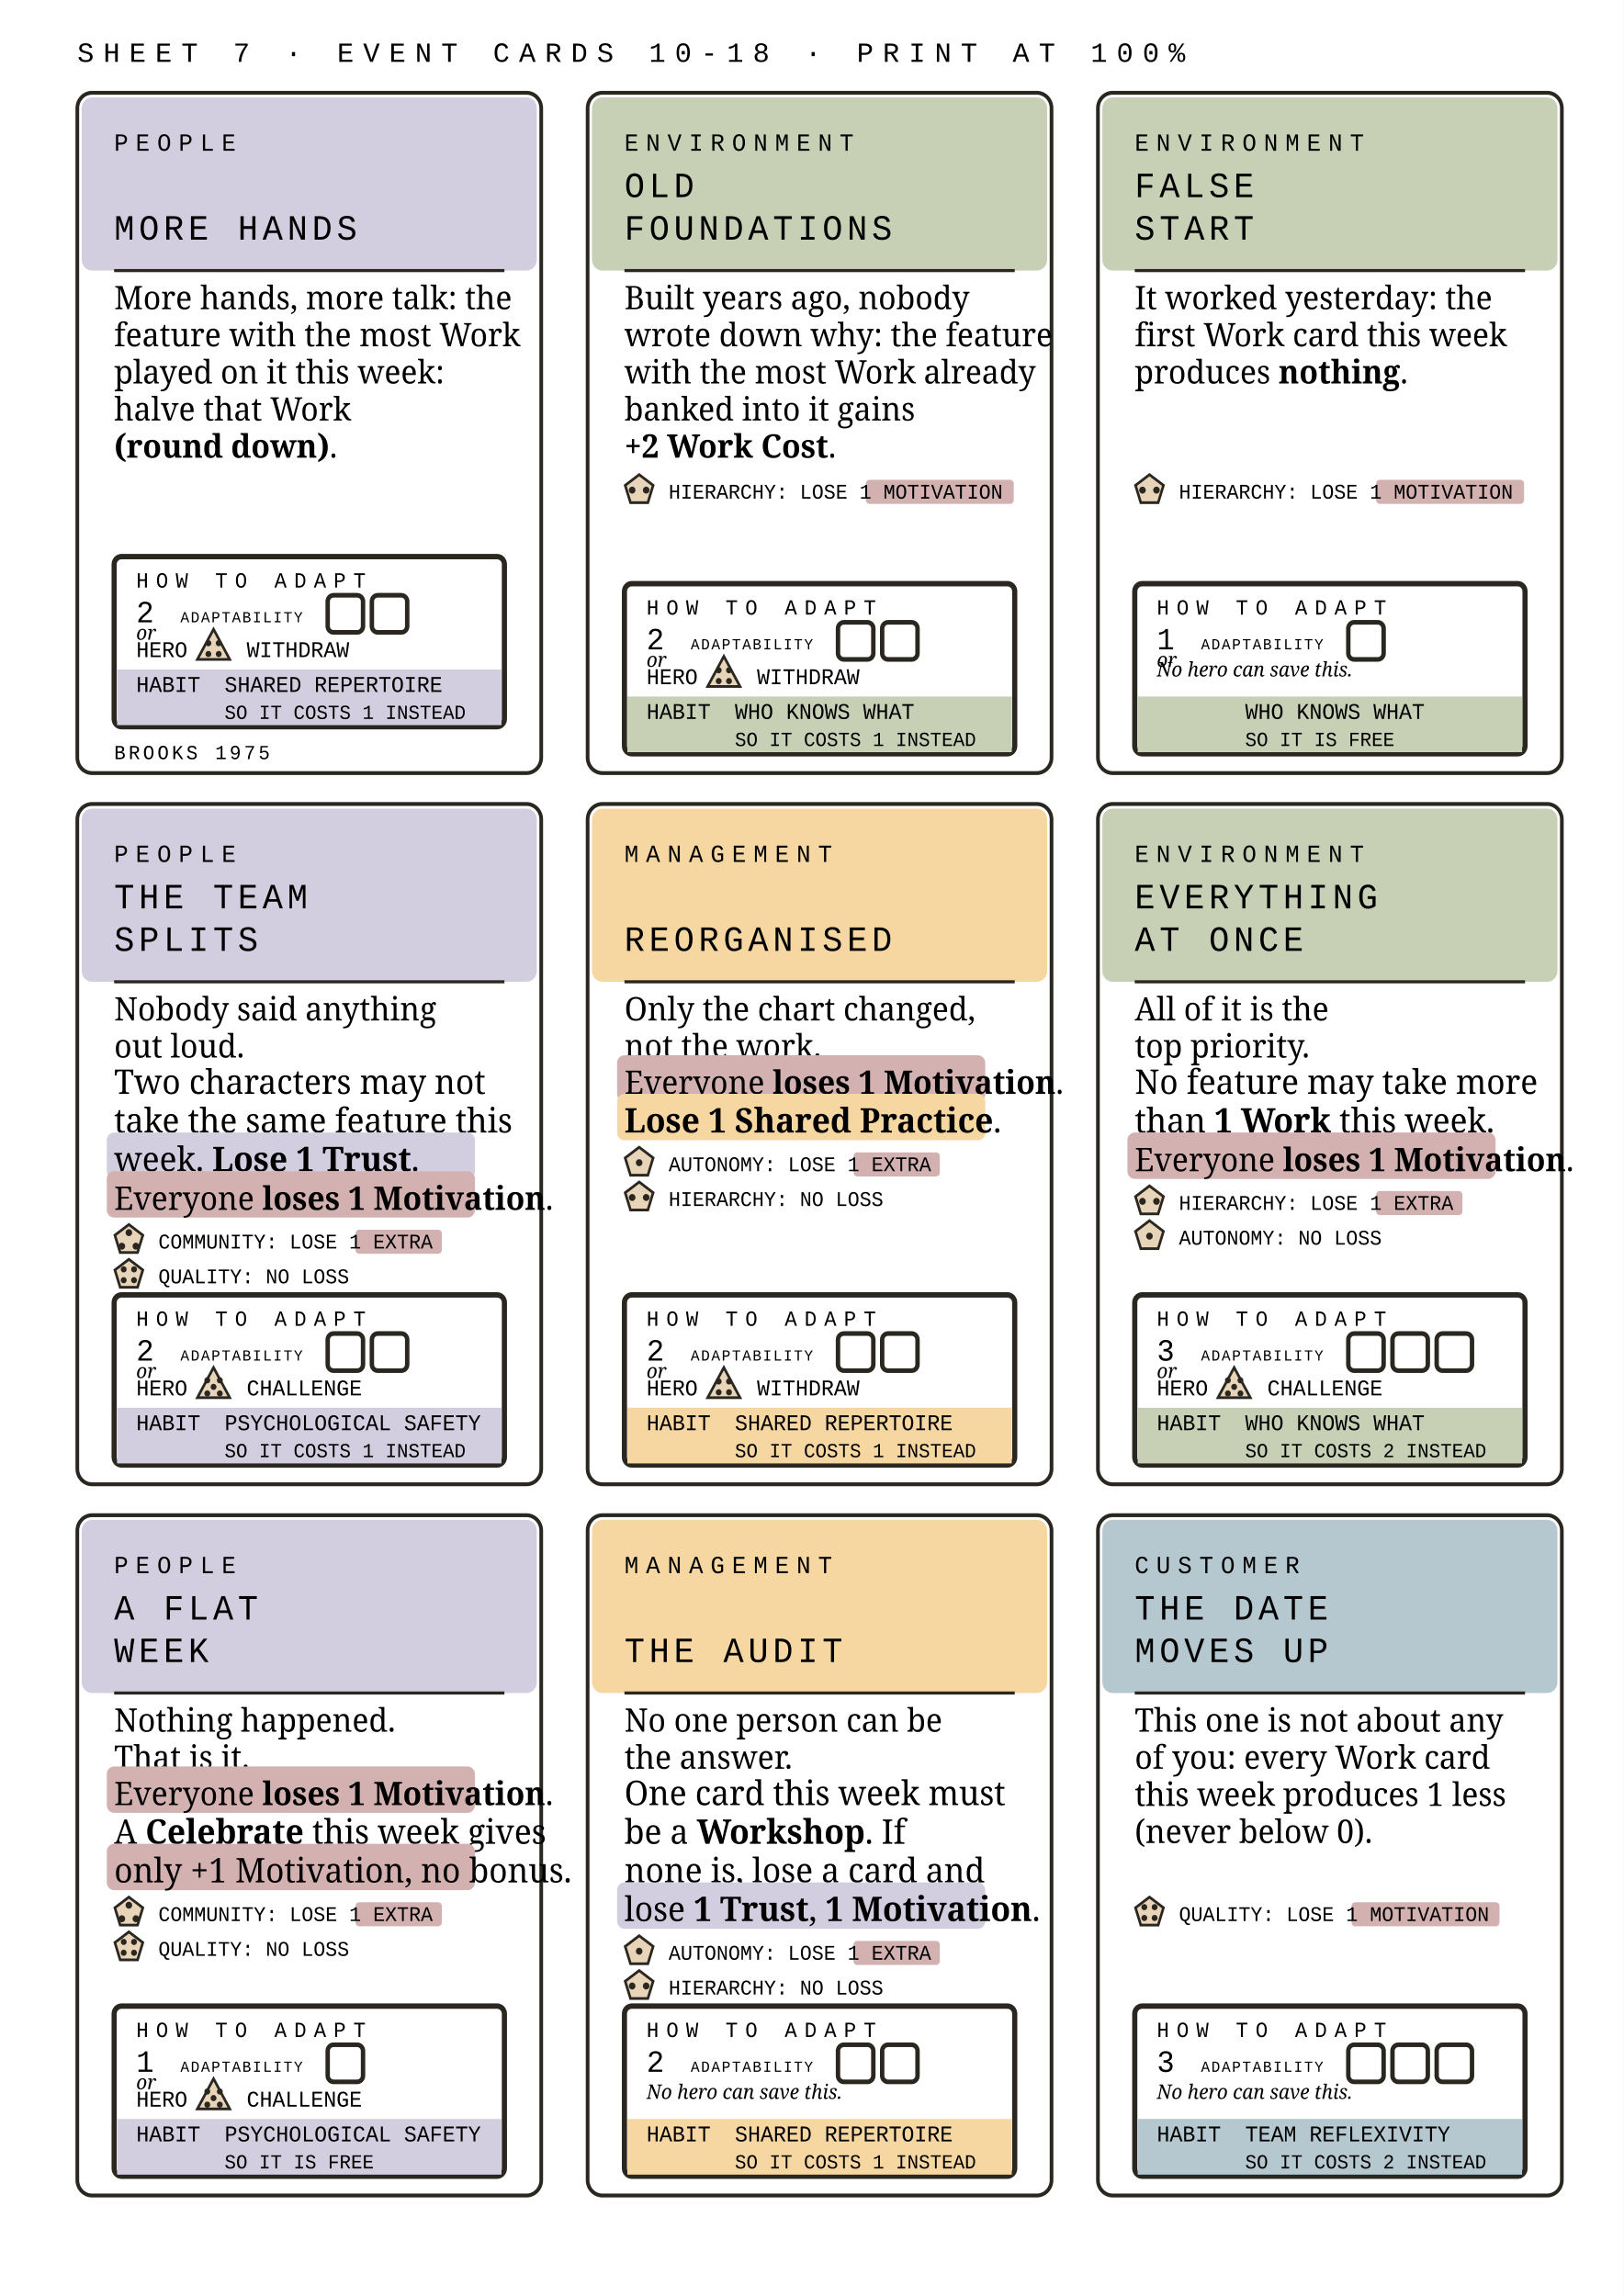
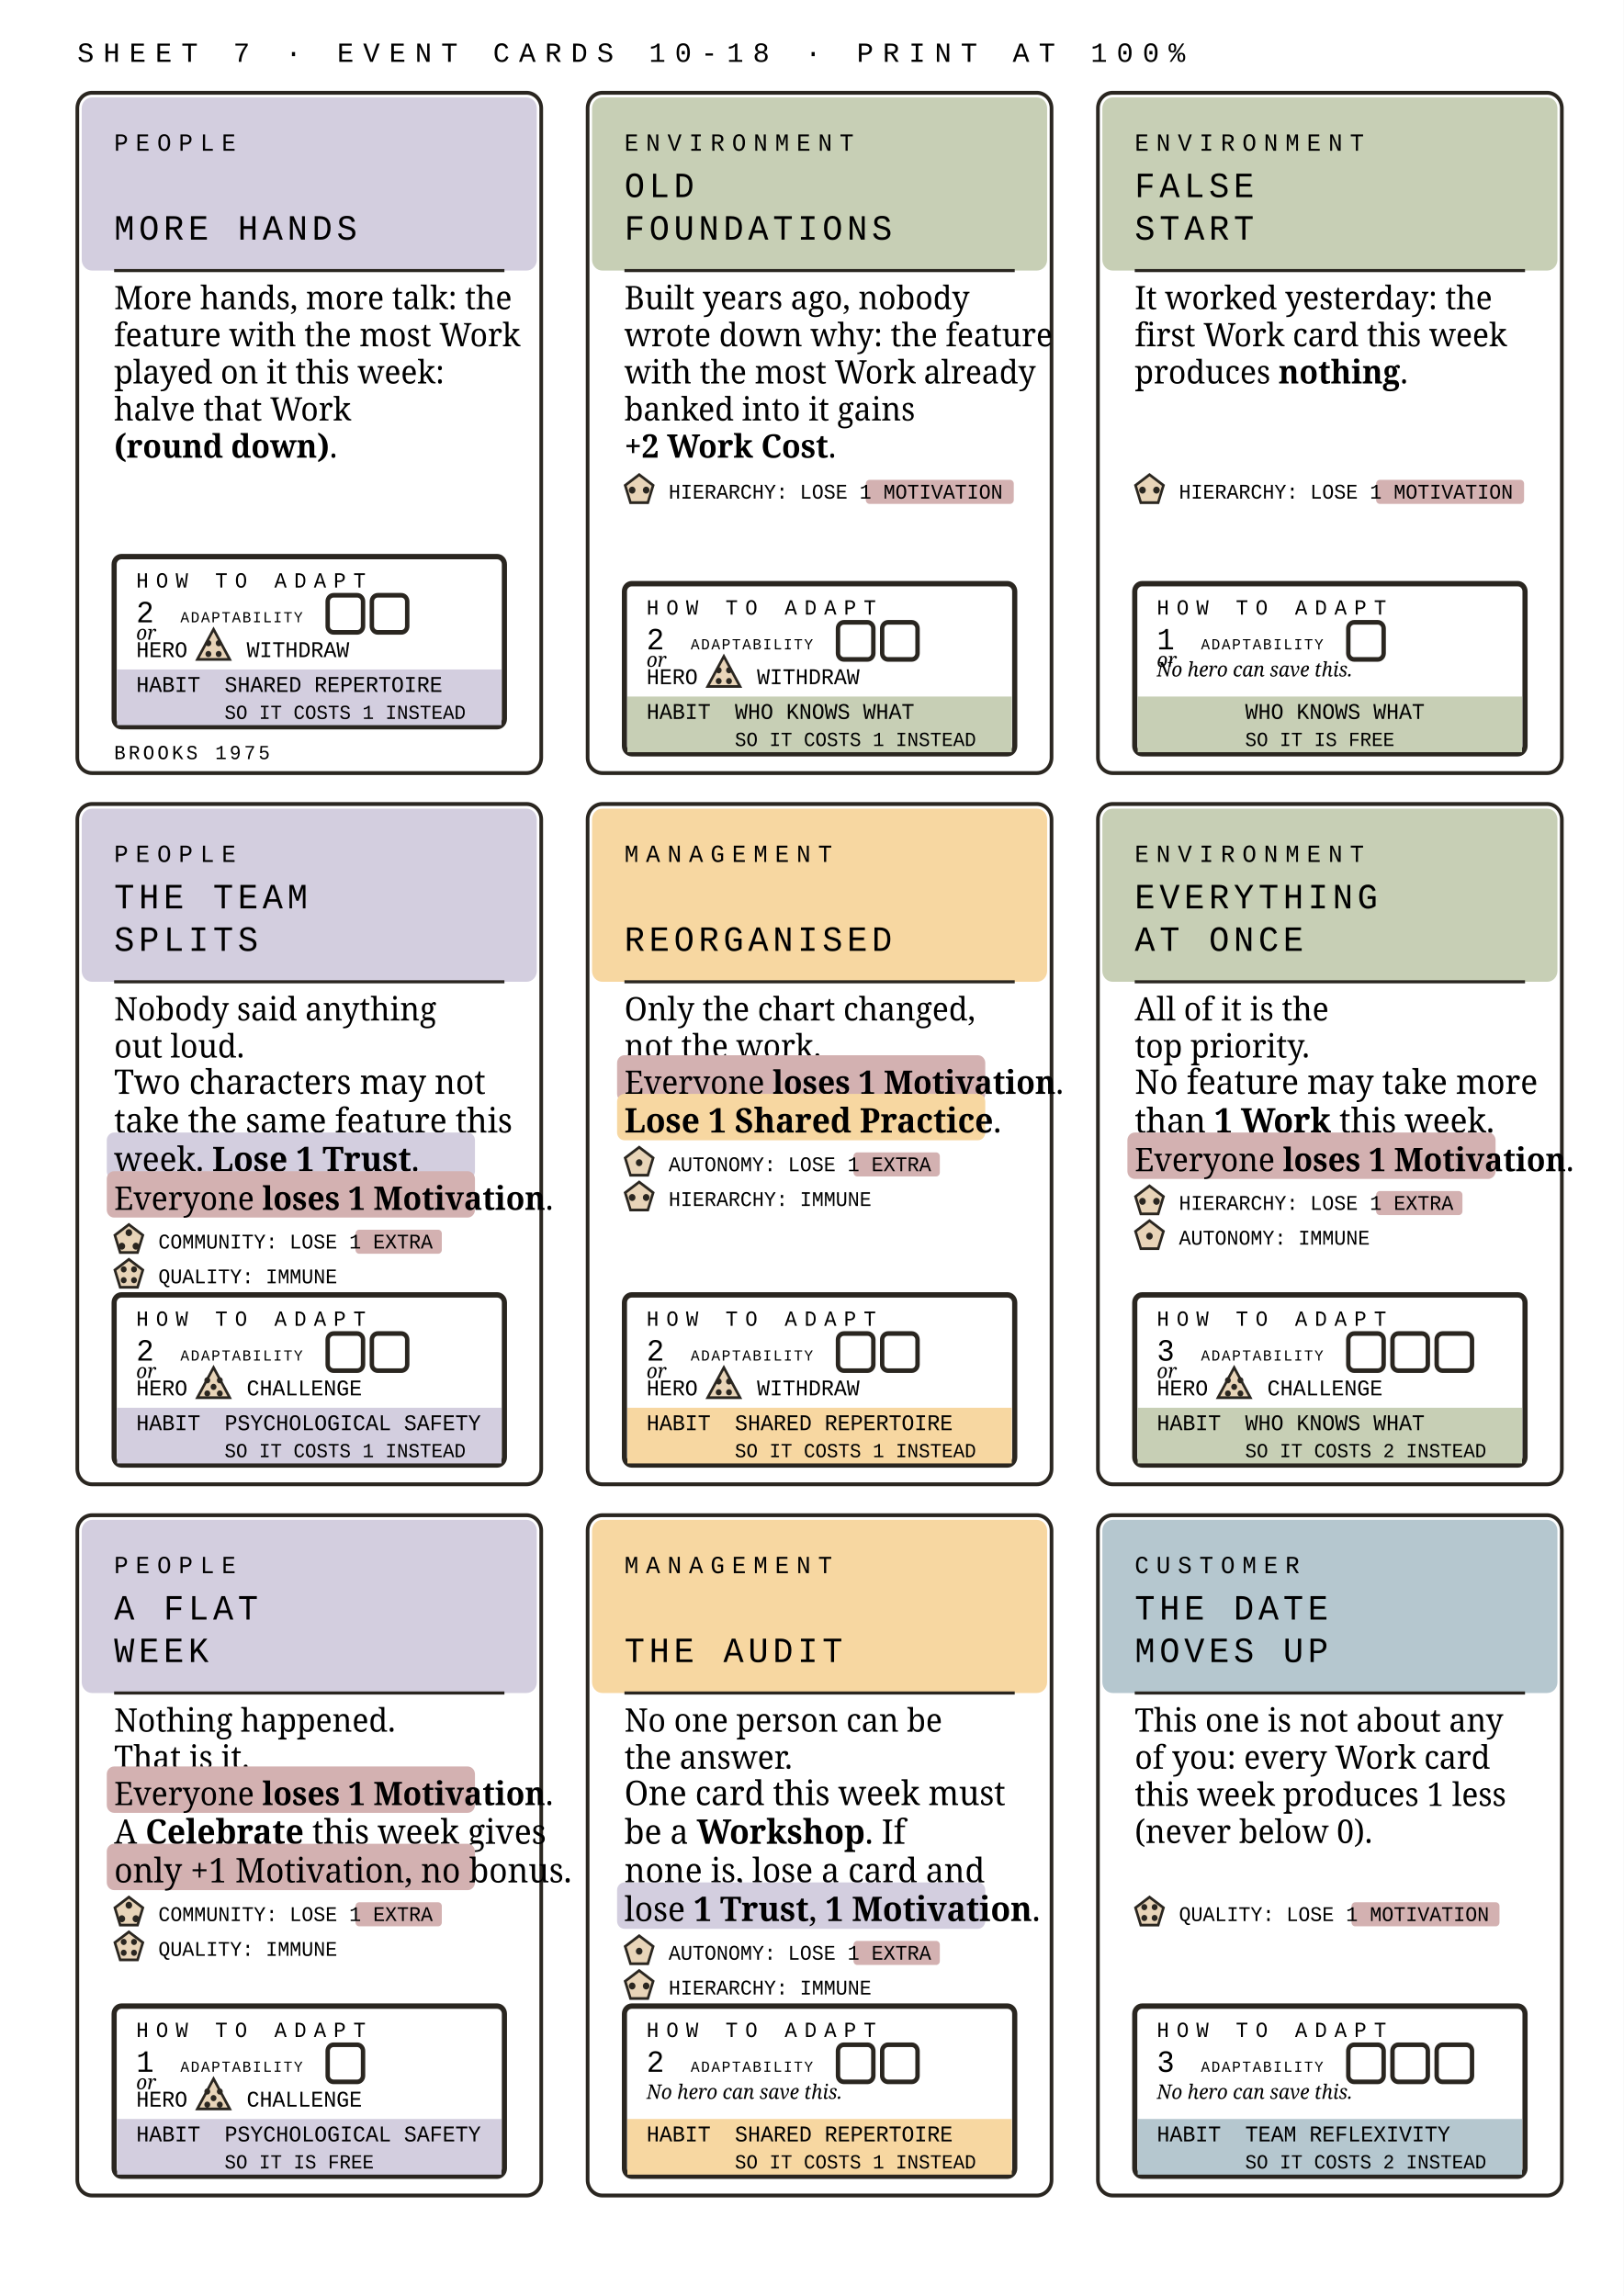
<svg xmlns="http://www.w3.org/2000/svg" width="210mm" height="297mm" viewBox="0 0 210 297">
  <style>
  .s { font-family:"EB Garamond",Garamond,Georgia,serif; fill:#000000; }
  .m { font-family:"IBM Plex Mono","Courier New",monospace; fill:#000000; }
  .c { fill:none; stroke:#2A2620; stroke-width:.5; }
  .h { stroke:#2A2620; stroke-width:.4; fill:none; }
  .w { fill:none; stroke:#2A2620; stroke-width:.7; }
  .q { fill:#000000; }
  .lb { font-family:"IBM Plex Mono","Courier New",monospace; font-size:2.9px; fill:#000000; }
  .vl { font-family:"IBM Plex Mono","Courier New",monospace; font-size:2.9px; fill:#000000; }
  .ic { fill:#E8D4B8; stroke:#2A2620; stroke-width:.35; }
  .pip { fill:#2A2620; stroke:none; }
  .trust { fill:#000000; }
  .capab { fill:#000000; }
  .shpra { fill:#000000; }
  .adapt { fill:#000000; }
  /* header tint = the Ledger row that answers this category */
  .cat-ppl  { fill:#D3CEDF; }
  .cat-env  { fill:#C7CFB5; }
  .cat-mgmt { fill:#F7D7A1; }
  .cat-cust { fill:#B5C7CF; }
</style>
  <defs>
    <g id="i-base">
      <rect x="-2.1" y="-2.1" width="4.2" height="4.2" rx=".3" class="ic" />
    </g>
    <g id="i-head">
      <polygon points="0,-2.5 2.2,1.4 -2.2,1.4" class="ic" />
    </g>
    <g id="i-item">
      <polygon points="0,-2.6 2.6,0 0,2.6 -2.6,0" class="ic" />
    </g>
    <g id="i-torso">
      <polygon points="0,-2 1.9,-.62 1.18,1.62 -1.18,1.62 -1.9,-.62" class="ic" />
    </g>
    <g id="q1">
      <circle cx="0" cy="0" r=".45" class="pip" />
    </g>
    <g id="q2">
      <circle cx="-.95" cy="0" r=".45" class="pip" />
      <circle cx=".95" cy="0" r=".45" class="pip" />
    </g>
    <g id="q3">
      <circle cx="0" cy="-.95" r=".45" class="pip" />
      <circle cx="-.95" cy=".8" r=".45" class="pip" />
      <circle cx=".95" cy=".8" r=".45" class="pip" />
    </g>
    <g id="q4">
      <circle cx="-.7" cy="-.7" r=".4" class="pip" />
      <circle cx=".7" cy="-.7" r=".4" class="pip" />
      <circle cx="-.7" cy=".7" r=".4" class="pip" />
      <circle cx=".7" cy=".7" r=".4" class="pip" />
    </g>
    <g id="q5">
      <circle cx="-.85" cy="-.85" r=".4" class="pip" />
      <circle cx=".85" cy="-.85" r=".4" class="pip" />
      <circle cx="0" cy="0" r=".4" class="pip" />
      <circle cx="-.85" cy=".85" r=".4" class="pip" />
      <circle cx=".85" cy=".85" r=".4" class="pip" />
    </g>
    <g id="reinforcements" transform="scale(.952381,1)">
      <rect x=".6" y=".6" width="61.8" height="22.4" rx="1.4" class="cat-ppl" />
      <rect width="63" height="88" rx="2" class="c" />
      <text x="5" y="7.5" class="m q" font-size="3.2" letter-spacing="1">PEOPLE</text>
      <text x="5" y="19" class="m" font-size="4.6" letter-spacing=".6">MORE HANDS</text>
      <line x1="5" y1="23" x2="58" y2="23" class="h" stroke-width=".7" />
      <text x="5" y="28" class="s" font-size="4.2">More hands, more talk: the</text>
      <text x="5" y="32.8" class="s" font-size="4.2">feature with the most Work</text>
      <text x="5" y="37.6" class="s" font-size="4.2">played on it this week:</text>
      <text x="5" y="42.4" class="s" font-size="4.2">halve that Work</text>
      <text x="5" y="47.2" class="s" font-size="4.2">
        <tspan font-weight="bold">(round down)</tspan>.</text>
      <text x="5" y="86.2" class="m q" font-size="2.6" letter-spacing=".4">BROOKS 1975</text>
      <g transform="translate(0,6)">
        <rect x="5" y="54" width="53" height="22" rx="1" class="w" />
        <text x="8" y="58" class="m q" font-size="2.8" letter-spacing="1">HOW TO ADAPT</text>
        <text x="8" y="62.5" class="m" font-size="4">2</text>
        <text x="14" y="62.5" class="m q" font-size="2" letter-spacing=".2">ADAPTABILITY</text>
        <text x="8" y="64.75" class="s q" font-size="2.6" font-style="italic">or</text>
        <rect x="5.4" y="68.6" width="52.2" height="7.2" class="cat-ppl" />
        <text x="8" y="67" class="lb">HERO</text>
        <g transform="translate(18.5,65.9)">
          <use href="#i-head" />
          <use href="#q4" />
        </g>
        <text x="23" y="67" class="vl">WITHDRAW</text>
        <text x="8" y="71.5" class="lb">HABIT</text>
        <text x="20" y="71.5" class="vl shpra">SHARED REPERTOIRE</text>
        <text x="20" y="75" class="m" font-size="2.6">SO IT COSTS 1 INSTEAD</text>
        <use href="#cost2" />
      </g>
    </g>
    <g id="legacy" transform="scale(.952381,1)">
      <rect x=".6" y=".6" width="61.8" height="22.4" rx="1.4" class="cat-env" />
      <rect width="63" height="88" rx="2" class="c" />
      <text x="5" y="7.5" class="m q" font-size="3.2" letter-spacing="1">ENVIRONMENT</text>
      <text x="5" y="13.5" class="m" font-size="4.6" letter-spacing=".6">OLD</text>
      <text x="5" y="19" class="m" font-size="4.6" letter-spacing=".6">FOUNDATIONS</text>
      <line x1="5" y1="23" x2="58" y2="23" class="h" stroke-width=".7" />
      <text x="5" y="28" class="s" font-size="4.2">Built years ago, nobody</text>
      <text x="5" y="32.8" class="s" font-size="4.2">wrote down why: the feature</text>
      <text x="5" y="37.6" class="s" font-size="4.2">with the most Work already</text>
      <text x="5" y="42.4" class="s" font-size="4.2">banked into it gains</text>
      <text x="5" y="47.2" class="s" font-size="4.2">
        <tspan font-weight="bold">+2 Work Cost</tspan>.</text>
      <g transform="translate(0,9.5)">
        <g transform="translate(7,41.9)">
          <use href="#i-torso" />
          <use href="#q2" />
        </g>
        <rect x="37.78" y="40.57" width="20.09" height="3.11" rx=".5" fill="#D3B1B1" />
        <text x="11" y="43" class="m" font-size="2.7">HIERARCHY: LOSE 1 MOTIVATION</text>
        <rect x="5" y="54" width="53" height="22" rx="1" class="w" />
        <text x="8" y="58" class="m q" font-size="2.8" letter-spacing="1">HOW TO ADAPT</text>
        <text x="8" y="62.5" class="m" font-size="4">2</text>
        <text x="14" y="62.5" class="m q" font-size="2" letter-spacing=".2">ADAPTABILITY</text>
        <text x="8" y="64.75" class="s q" font-size="2.6" font-style="italic">or</text>
        <rect x="5.4" y="68.6" width="52.2" height="7.2" class="cat-env" />
        <text x="8" y="67" class="lb">HERO</text>
        <g transform="translate(18.5,65.9)">
          <use href="#i-head" />
          <use href="#q4" />
        </g>
        <text x="23" y="67" class="vl">WITHDRAW</text>
        <text x="8" y="71.5" class="lb">HABIT</text>
        <text x="20" y="71.5" class="vl capab">WHO KNOWS WHAT</text>
        <text x="20" y="75" class="m" font-size="2.6">SO IT COSTS 1 INSTEAD</text>
        <use href="#cost2" />
      </g>
    </g>
    <g id="build" transform="scale(.952381,1)">
      <rect x=".6" y=".6" width="61.8" height="22.4" rx="1.4" class="cat-env" />
      <rect width="63" height="88" rx="2" class="c" />
      <text x="5" y="7.5" class="m q" font-size="3.2" letter-spacing="1">ENVIRONMENT</text>
      <text x="5" y="13.5" class="m" font-size="4.6" letter-spacing=".6">FALSE</text>
      <text x="5" y="19" class="m" font-size="4.6" letter-spacing=".6">START</text>
      <line x1="5" y1="23" x2="58" y2="23" class="h" stroke-width=".7" />
      <text x="5" y="28" class="s" font-size="4.2">It worked yesterday: the</text>
      <text x="5" y="32.8" class="s" font-size="4.2">first Work card this week</text>
      <text x="5" y="37.6" class="s" font-size="4.2">produces <tspan font-weight="bold">nothing</tspan>.</text>
      <g transform="translate(0,9.5)">
        <g transform="translate(7,41.9)">
          <use href="#i-torso" />
          <use href="#q2" />
        </g>
        <rect x="37.78" y="40.57" width="20.09" height="3.11" rx=".5" fill="#D3B1B1" />
        <text x="11" y="43" class="m" font-size="2.7">HIERARCHY: LOSE 1 MOTIVATION</text>
        <rect x="5" y="54" width="53" height="22" rx="1" class="w" />
        <text x="8" y="58" class="m q" font-size="2.8" letter-spacing="1">HOW TO ADAPT</text>
        <text x="8" y="62.5" class="m" font-size="4">1</text>
        <text x="14" y="62.5" class="m q" font-size="2" letter-spacing=".2">ADAPTABILITY</text>
        <text x="8" y="64.75" class="s q" font-size="2.6" font-style="italic">or</text>
        <rect x="5.4" y="68.6" width="52.2" height="7.2" class="cat-env" />
        <text x="8" y="66" class="s q" font-size="2.6" font-style="italic">No hero can save this.</text>
        <text x="20" y="71.5" class="vl capab">WHO KNOWS WHAT</text>
        <text x="20" y="75" class="m" font-size="2.6">SO IT IS FREE</text>
        <use href="#cost1" />
      </g>
    </g>
    <g id="split" transform="scale(.952381,1)">
      <rect x=".6" y=".6" width="61.8" height="22.4" rx="1.4" class="cat-ppl" />
      <rect width="63" height="88" rx="2" class="c" />
      <text x="5" y="7.5" class="m q" font-size="3.2" letter-spacing="1">PEOPLE</text>
      <text x="5" y="13.5" class="m" font-size="4.6" letter-spacing=".6">THE TEAM</text>
      <text x="5" y="19" class="m" font-size="4.6" letter-spacing=".6">SPLITS</text>
      <line x1="5" y1="23" x2="58" y2="23" class="h" stroke-width=".7" />
      <text x="5" y="28" class="s" font-size="4.2">Nobody said anything</text>
      <text x="5" y="32.8" class="s" font-size="4.2">out loud.</text>
      <g transform="translate(0,9.5)">
        <text x="5" y="28" class="s" font-size="4.4">Two characters may not</text>
        <text x="5" y="33" class="s" font-size="4.4">take the same feature this</text>
        <rect x="4" y="33" width="50" height="6" rx="1" fill="#D3CEDF" />
        <text x="5" y="38" class="s" font-size="4.4">week. <tspan font-weight="bold" class="trust">Lose 1 Trust</tspan>.</text>
        <rect x="4" y="38" width="50" height="6" rx="1" fill="#D3B1B1" />
        <text x="5" y="43" class="s" font-size="4.2">Everyone <tspan font-weight="bold">loses 1 Motivation</tspan>.</text>
        <g transform="translate(7,46.9)">
          <use href="#i-torso" />
          <use href="#q3" />
        </g>
        <rect x="37.78" y="45.57" width="11.72" height="3.11" rx=".5" fill="#D3B1B1" />
        <text x="11" y="48" class="m" font-size="2.7">COMMUNITY: LOSE 1 EXTRA</text>
        <g transform="translate(7,51.4)">
          <use href="#i-torso" />
          <use href="#q4" />
        </g>
-         <text x="11" y="52.5" class="m q" font-size="2.7">QUALITY: NO LOSS</text>
+         <text x="11" y="52.5" class="m q" font-size="2.7">QUALITY: IMMUNE</text>
        <rect x="5" y="54" width="53" height="22" rx="1" class="w" />
        <text x="8" y="58" class="m q" font-size="2.8" letter-spacing="1">HOW TO ADAPT</text>
        <text x="8" y="62.5" class="m" font-size="4">2</text>
        <text x="14" y="62.5" class="m q" font-size="2" letter-spacing=".2">ADAPTABILITY</text>
        <text x="8" y="64.75" class="s q" font-size="2.6" font-style="italic">or</text>
        <rect x="5.4" y="68.6" width="52.2" height="7.2" class="cat-ppl" />
        <text x="8" y="67" class="lb">HERO</text>
        <g transform="translate(18.5,65.9)">
          <use href="#i-head" />
          <use href="#q5" />
        </g>
        <text x="23" y="67" class="vl">CHALLENGE</text>
        <text x="8" y="71.5" class="lb">HABIT</text>
        <text x="20" y="71.5" class="vl trust">PSYCHOLOGICAL SAFETY</text>
        <text x="20" y="75" class="m" font-size="2.6">SO IT COSTS 1 INSTEAD</text>
        <use href="#cost2" />
      </g>
    </g>
    <g id="reorg" transform="scale(.952381,1)">
      <rect x=".6" y=".6" width="61.8" height="22.4" rx="1.4" class="cat-mgmt" />
      <rect width="63" height="88" rx="2" class="c" />
      <text x="5" y="7.5" class="m q" font-size="3.2" letter-spacing="1">MANAGEMENT</text>
      <text x="5" y="19" class="m" font-size="4.6" letter-spacing=".6">REORGANISED</text>
      <line x1="5" y1="23" x2="58" y2="23" class="h" stroke-width=".7" />
      <text x="5" y="28" class="s" font-size="4.2">Only the chart changed,</text>
      <text x="5" y="32.8" class="s" font-size="4.2">not the work.</text>
      <g transform="translate(0,9.5)">
        <rect x="4" y="23" width="50" height="6" rx="1" fill="#D3B1B1" />
        <text x="5" y="28" class="s" font-size="4.2">Everyone <tspan font-weight="bold">loses 1 Motivation</tspan>.</text>
        <rect x="4" y="28" width="50" height="6" rx="1" fill="#F7D7A1" />
        <text x="5" y="33" class="s" font-size="4.4">
          <tspan font-weight="bold" class="shpra">Lose 1 Shared Practice</tspan>.</text>
        <g transform="translate(7,36.9)">
          <use href="#i-torso" />
          <use href="#q1" />
        </g>
        <rect x="36.11" y="35.57" width="11.72" height="3.11" rx=".5" fill="#D3B1B1" />
        <text x="11" y="38" class="m" font-size="2.7">AUTONOMY: LOSE 1 EXTRA</text>
        <g transform="translate(7,41.4)">
          <use href="#i-torso" />
          <use href="#q2" />
        </g>
-         <text x="11" y="42.5" class="m q" font-size="2.7">HIERARCHY: NO LOSS</text>
+         <text x="11" y="42.5" class="m q" font-size="2.7">HIERARCHY: IMMUNE</text>
        <rect x="5" y="54" width="53" height="22" rx="1" class="w" />
        <text x="8" y="58" class="m q" font-size="2.8" letter-spacing="1">HOW TO ADAPT</text>
        <text x="8" y="62.5" class="m" font-size="4">2</text>
        <text x="14" y="62.5" class="m q" font-size="2" letter-spacing=".2">ADAPTABILITY</text>
        <text x="8" y="64.75" class="s q" font-size="2.6" font-style="italic">or</text>
        <rect x="5.4" y="68.6" width="52.2" height="7.2" class="cat-mgmt" />
        <text x="8" y="67" class="lb">HERO</text>
        <g transform="translate(18.5,65.9)">
          <use href="#i-head" />
          <use href="#q4" />
        </g>
        <text x="23" y="67" class="vl">WITHDRAW</text>
        <text x="8" y="71.5" class="lb">HABIT</text>
        <text x="20" y="71.5" class="vl shpra">SHARED REPERTOIRE</text>
        <text x="20" y="75" class="m" font-size="2.6">SO IT COSTS 1 INSTEAD</text>
        <use href="#cost2" />
      </g>
    </g>
    <g id="crunch" transform="scale(.952381,1)">
      <rect x=".6" y=".6" width="61.8" height="22.4" rx="1.4" class="cat-env" />
      <rect width="63" height="88" rx="2" class="c" />
      <text x="5" y="7.5" class="m q" font-size="3.2" letter-spacing="1">ENVIRONMENT</text>
      <text x="5" y="13.5" class="m" font-size="4.6" letter-spacing=".6">EVERYTHING</text>
      <text x="5" y="19" class="m" font-size="4.6" letter-spacing=".6">AT ONCE</text>
      <line x1="5" y1="23" x2="58" y2="23" class="h" stroke-width=".7" />
      <text x="5" y="28" class="s" font-size="4.2">All of it is the</text>
      <text x="5" y="32.8" class="s" font-size="4.2">top priority.</text>
      <g transform="translate(0,9.5)">
        <text x="5" y="28" class="s" font-size="4.4">No feature may take more</text>
        <text x="5" y="33" class="s" font-size="4.4">than <tspan font-weight="bold">1 Work</tspan> this week.</text>
        <rect x="4" y="33" width="50" height="6" rx="1" fill="#D3B1B1" />
        <text x="5" y="38" class="s" font-size="4.2">Everyone <tspan font-weight="bold">loses 1 Motivation</tspan>.</text>
        <g transform="translate(7,41.9)">
          <use href="#i-torso" />
          <use href="#q2" />
        </g>
        <rect x="37.78" y="40.57" width="11.72" height="3.11" rx=".5" fill="#D3B1B1" />
        <text x="11" y="43" class="m" font-size="2.7">HIERARCHY: LOSE 1 EXTRA</text>
        <g transform="translate(7,46.4)">
          <use href="#i-torso" />
          <use href="#q1" />
        </g>
-         <text x="11" y="47.5" class="m q" font-size="2.7">AUTONOMY: NO LOSS</text>
+         <text x="11" y="47.5" class="m q" font-size="2.7">AUTONOMY: IMMUNE</text>
        <rect x="5" y="54" width="53" height="22" rx="1" class="w" />
        <text x="8" y="58" class="m q" font-size="2.8" letter-spacing="1">HOW TO ADAPT</text>
        <text x="8" y="62.5" class="m" font-size="4">3</text>
        <text x="14" y="62.5" class="m q" font-size="2" letter-spacing=".2">ADAPTABILITY</text>
        <text x="8" y="64.75" class="s q" font-size="2.6" font-style="italic">or</text>
        <rect x="5.4" y="68.6" width="52.2" height="7.2" class="cat-env" />
        <text x="8" y="67" class="lb">HERO</text>
        <g transform="translate(18.5,65.9)">
          <use href="#i-head" />
          <use href="#q5" />
        </g>
        <text x="23" y="67" class="vl">CHALLENGE</text>
        <text x="8" y="71.5" class="lb">HABIT</text>
        <text x="20" y="71.5" class="vl capab">WHO KNOWS WHAT</text>
        <text x="20" y="75" class="m" font-size="2.6">SO IT COSTS 2 INSTEAD</text>
        <use href="#cost3" />
      </g>
    </g>
    <g id="morale" transform="scale(.952381,1)">
      <rect x=".6" y=".6" width="61.8" height="22.4" rx="1.4" class="cat-ppl" />
      <rect width="63" height="88" rx="2" class="c" />
      <text x="5" y="7.5" class="m q" font-size="3.2" letter-spacing="1">PEOPLE</text>
      <text x="5" y="13.5" class="m" font-size="4.6" letter-spacing=".6">A FLAT</text>
      <text x="5" y="19" class="m" font-size="4.6" letter-spacing=".6">WEEK</text>
      <line x1="5" y1="23" x2="58" y2="23" class="h" stroke-width=".7" />
      <text x="5" y="28" class="s" font-size="4.2">Nothing happened.</text>
      <text x="5" y="32.8" class="s" font-size="4.2">That is it.</text>
      <g transform="translate(0,9.5)">
        <rect x="4" y="23" width="50" height="6" rx="1" fill="#D3B1B1" />
        <text x="5" y="28" class="s" font-size="4.2">Everyone <tspan font-weight="bold">loses 1 Motivation</tspan>.</text>
        <text x="5" y="33" class="s" font-size="4.4">A <tspan font-weight="bold">Celebrate</tspan> this week gives</text>
        <rect x="4" y="33" width="50" height="6" rx="1" fill="#D3B1B1" />
        <text x="5" y="38" class="s" font-size="4.4">only +1 Motivation, no bonus.</text>
        <g transform="translate(7,41.9)">
          <use href="#i-torso" />
          <use href="#q3" />
        </g>
        <rect x="37.78" y="40.57" width="11.72" height="3.11" rx=".5" fill="#D3B1B1" />
        <text x="11" y="43" class="m" font-size="2.7">COMMUNITY: LOSE 1 EXTRA</text>
        <g transform="translate(7,46.4)">
          <use href="#i-torso" />
          <use href="#q4" />
        </g>
-         <text x="11" y="47.5" class="m q" font-size="2.7">QUALITY: NO LOSS</text>
+         <text x="11" y="47.5" class="m q" font-size="2.7">QUALITY: IMMUNE</text>
        <rect x="5" y="54" width="53" height="22" rx="1" class="w" />
        <text x="8" y="58" class="m q" font-size="2.8" letter-spacing="1">HOW TO ADAPT</text>
        <text x="8" y="62.5" class="m" font-size="4">1</text>
        <text x="14" y="62.5" class="m q" font-size="2" letter-spacing=".2">ADAPTABILITY</text>
        <text x="8" y="64.75" class="s q" font-size="2.6" font-style="italic">or</text>
        <rect x="5.4" y="68.6" width="52.2" height="7.2" class="cat-ppl" />
        <text x="8" y="67" class="lb">HERO</text>
        <g transform="translate(18.5,65.9)">
          <use href="#i-head" />
          <use href="#q5" />
        </g>
        <text x="23" y="67" class="vl">CHALLENGE</text>
        <text x="8" y="71.5" class="lb">HABIT</text>
        <text x="20" y="71.5" class="vl trust">PSYCHOLOGICAL SAFETY</text>
        <text x="20" y="75" class="m" font-size="2.6">SO IT IS FREE</text>
        <use href="#cost1" />
      </g>
    </g>
    <g id="audit" transform="scale(.952381,1)">
      <rect x=".6" y=".6" width="61.8" height="22.4" rx="1.4" class="cat-mgmt" />
      <rect width="63" height="88" rx="2" class="c" stroke-width=".9" />
      <text x="5" y="7.5" class="m q" font-size="3.2" letter-spacing="1">MANAGEMENT</text>
      <text x="5" y="19" class="m" font-size="4.6" letter-spacing=".6">THE AUDIT</text>
      <line x1="5" y1="23" x2="58" y2="23" class="h" stroke-width=".7" />
      <text x="5" y="28" class="s" font-size="4.2">No one person can be</text>
      <text x="5" y="32.8" class="s" font-size="4.2">the answer.</text>
      <g transform="translate(0,9.5)">
        <text x="5" y="28" class="s" font-size="4.4">One card this week must</text>
        <text x="5" y="33" class="s" font-size="4.4">be a <tspan font-weight="bold">Workshop</tspan>. If</text>
        <text x="5" y="38" class="s" font-size="4.4">none is, lose a card and</text>
        <rect x="4" y="38" width="50" height="6" rx="1" fill="#D3CEDF" />
        <text x="5" y="43" class="s" font-size="4.4">lose <tspan font-weight="bold" class="trust">1 Trust</tspan>, <tspan font-weight="bold">1 Motivation</tspan>.</text>
        <g transform="translate(7,46.9)">
          <use href="#i-torso" />
          <use href="#q1" />
        </g>
        <rect x="36.11" y="45.57" width="11.72" height="3.11" rx=".5" fill="#D3B1B1" />
        <text x="11" y="48" class="m" font-size="2.7">AUTONOMY: LOSE 1 EXTRA</text>
        <g transform="translate(7,51.4)">
          <use href="#i-torso" />
          <use href="#q2" />
        </g>
-         <text x="11" y="52.5" class="m q" font-size="2.7">HIERARCHY: NO LOSS</text>
+         <text x="11" y="52.5" class="m q" font-size="2.7">HIERARCHY: IMMUNE</text>
        <rect x="5" y="54" width="53" height="22" rx="1" class="w" />
        <text x="8" y="58" class="m q" font-size="2.8" letter-spacing="1">HOW TO ADAPT</text>
        <text x="8" y="62.5" class="m" font-size="4">2</text>
        <text x="14" y="62.5" class="m q" font-size="2" letter-spacing=".2">ADAPTABILITY</text>
        <text x="8" y="66" class="s q" font-size="2.6" font-style="italic">No hero can save this.</text>
        <rect x="5.4" y="68.6" width="52.2" height="7.2" class="cat-mgmt" />
        <text x="8" y="71.5" class="lb">HABIT</text>
        <text x="20" y="71.5" class="vl shpra">SHARED REPERTOIRE</text>
        <text x="20" y="75" class="m" font-size="2.6">SO IT COSTS 1 INSTEAD</text>
        <use href="#cost2" />
      </g>
    </g>
    <g id="deadline" transform="scale(.952381,1)">
      <rect x=".6" y=".6" width="61.8" height="22.4" rx="1.4" class="cat-cust" />
      <rect width="63" height="88" rx="2" class="c" stroke-width=".9" />
      <text x="5" y="7.5" class="m q" font-size="3.2" letter-spacing="1">CUSTOMER</text>
      <text x="5" y="13.5" class="m" font-size="4.6" letter-spacing=".6">THE DATE</text>
      <text x="5" y="19" class="m" font-size="4.6" letter-spacing=".6">MOVES UP</text>
      <line x1="5" y1="23" x2="58" y2="23" class="h" stroke-width=".7" />
      <text x="5" y="28" class="s" font-size="4.2">This one is not about any</text>
      <text x="5" y="32.8" class="s" font-size="4.2">of you: every Work card</text>
      <text x="5" y="37.6" class="s" font-size="4.2">this week produces 1 less</text>
      <text x="5" y="42.4" class="s" font-size="4.2">(never below 0).</text>
      <g transform="translate(0,9.5)">
        <g transform="translate(7,41.9)">
          <use href="#i-torso" />
          <use href="#q4" />
        </g>
        <rect x="34.44" y="40.57" width="20.09" height="3.11" rx=".5" fill="#D3B1B1" />
        <text x="11" y="43" class="m" font-size="2.7">QUALITY: LOSE 1 MOTIVATION</text>
        <rect x="5" y="54" width="53" height="22" rx="1" class="w" />
        <text x="8" y="58" class="m q" font-size="2.8" letter-spacing="1">HOW TO ADAPT</text>
        <text x="8" y="62.5" class="m" font-size="4">3</text>
        <text x="14" y="62.5" class="m q" font-size="2" letter-spacing=".2">ADAPTABILITY</text>
        <text x="8" y="66" class="s q" font-size="2.6" font-style="italic">No hero can save this.</text>
        <rect x="5.4" y="68.6" width="52.2" height="7.2" class="cat-cust" />
        <text x="8" y="71.5" class="lb">HABIT</text>
        <text x="20" y="71.5" class="vl adapt">TEAM REFLEXIVITY</text>
        <text x="20" y="75" class="m" font-size="2.6">SO IT COSTS 2 INSTEAD</text>
        <use href="#cost3" />
      </g>
    </g>
    <g id="cost1" fill="none" stroke="#2A2620" stroke-width=".6">
      <rect x="34" y="59" width="4.8" height="4.8" rx=".8" />
    </g>
    <g id="cost2" fill="none" stroke="#2A2620" stroke-width=".6">
      <rect x="34" y="59" width="4.8" height="4.8" rx=".8" />
      <rect x="40" y="59" width="4.8" height="4.8" rx=".8" />
    </g>
    <g id="cost3" fill="none" stroke="#2A2620" stroke-width=".6">
      <rect x="34" y="59" width="4.8" height="4.8" rx=".8" />
      <rect x="40" y="59" width="4.8" height="4.8" rx=".8" />
      <rect x="46" y="59" width="4.8" height="4.8" rx=".8" />
    </g>
  </defs>
  <rect width="210" height="297" fill="#FFFFFF" />
  <text x="10" y="8" class="m" font-size="3.6" letter-spacing="1.2">SHEET 7 · EVENT CARDS 10-18 · PRINT AT 100%</text>
  <use href="#reinforcements" x="10" y="12" />
  <use href="#legacy" x="76" y="12" />
  <use href="#build" x="142" y="12" />
  <use href="#split" x="10" y="104" />
  <use href="#reorg" x="76" y="104" />
  <use href="#crunch" x="142" y="104" />
  <use href="#morale" x="10" y="196" />
  <use href="#audit" x="76" y="196" />
  <use href="#deadline" x="142" y="196" />
</svg>
